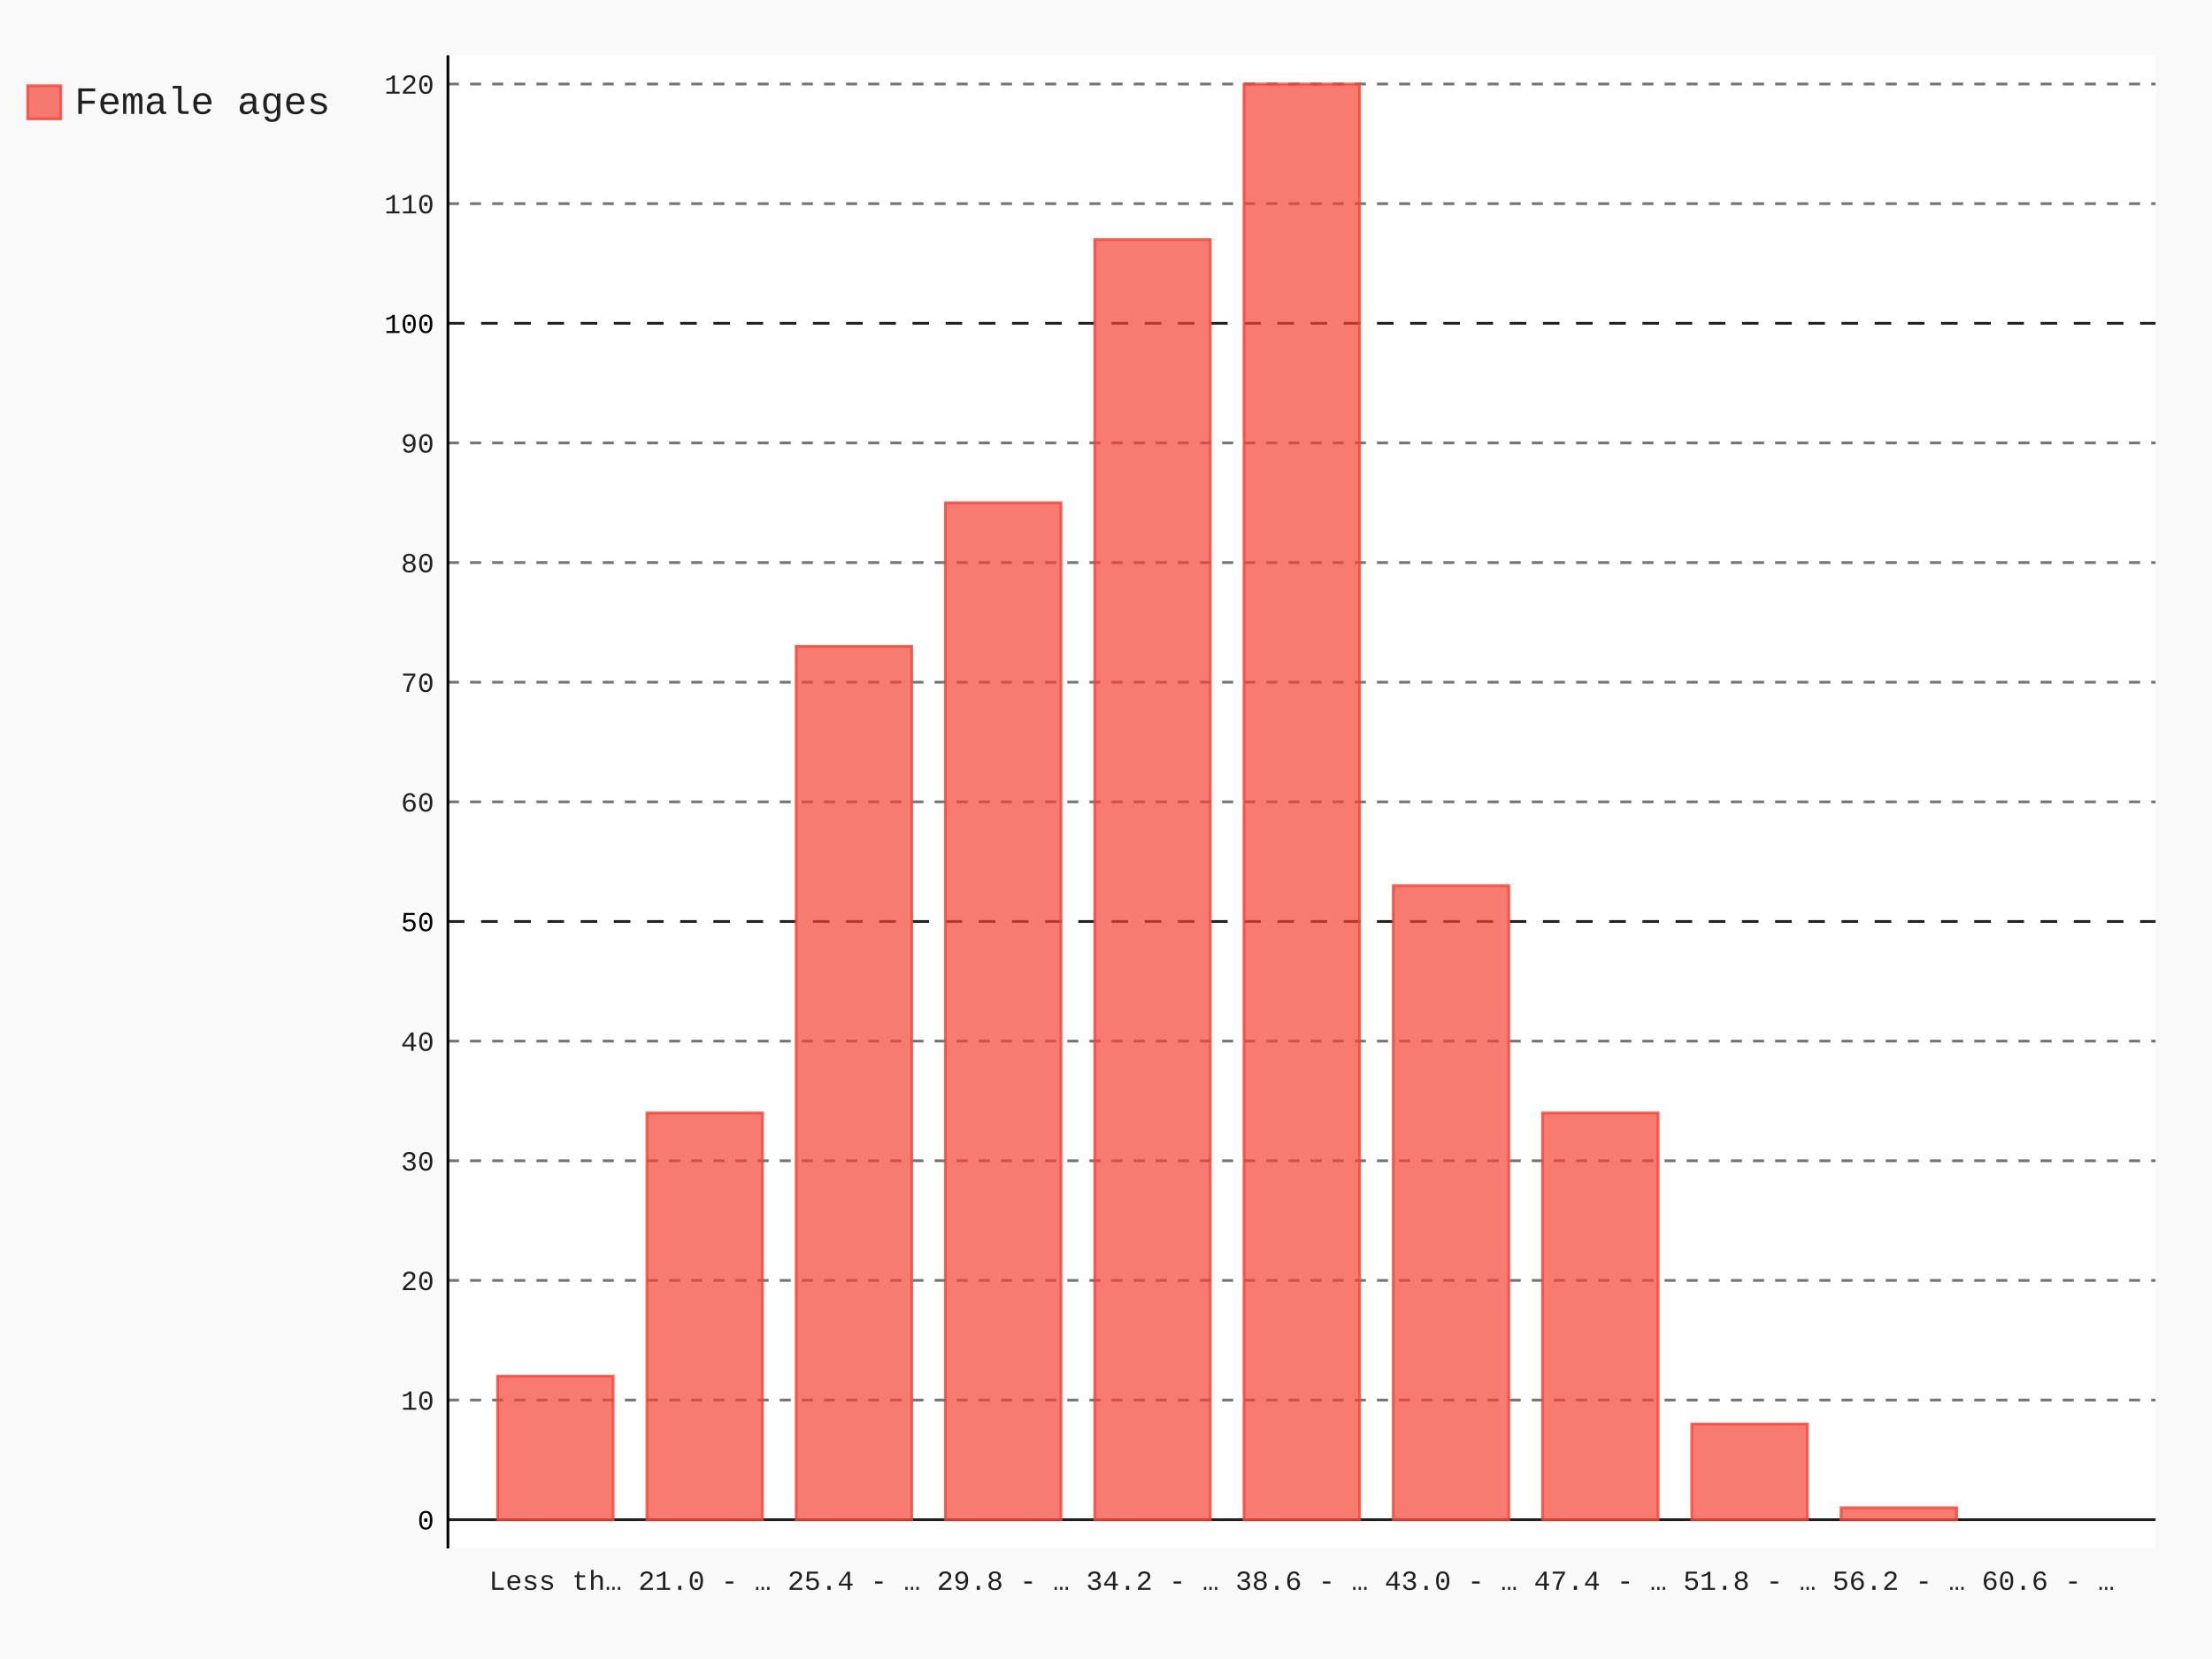
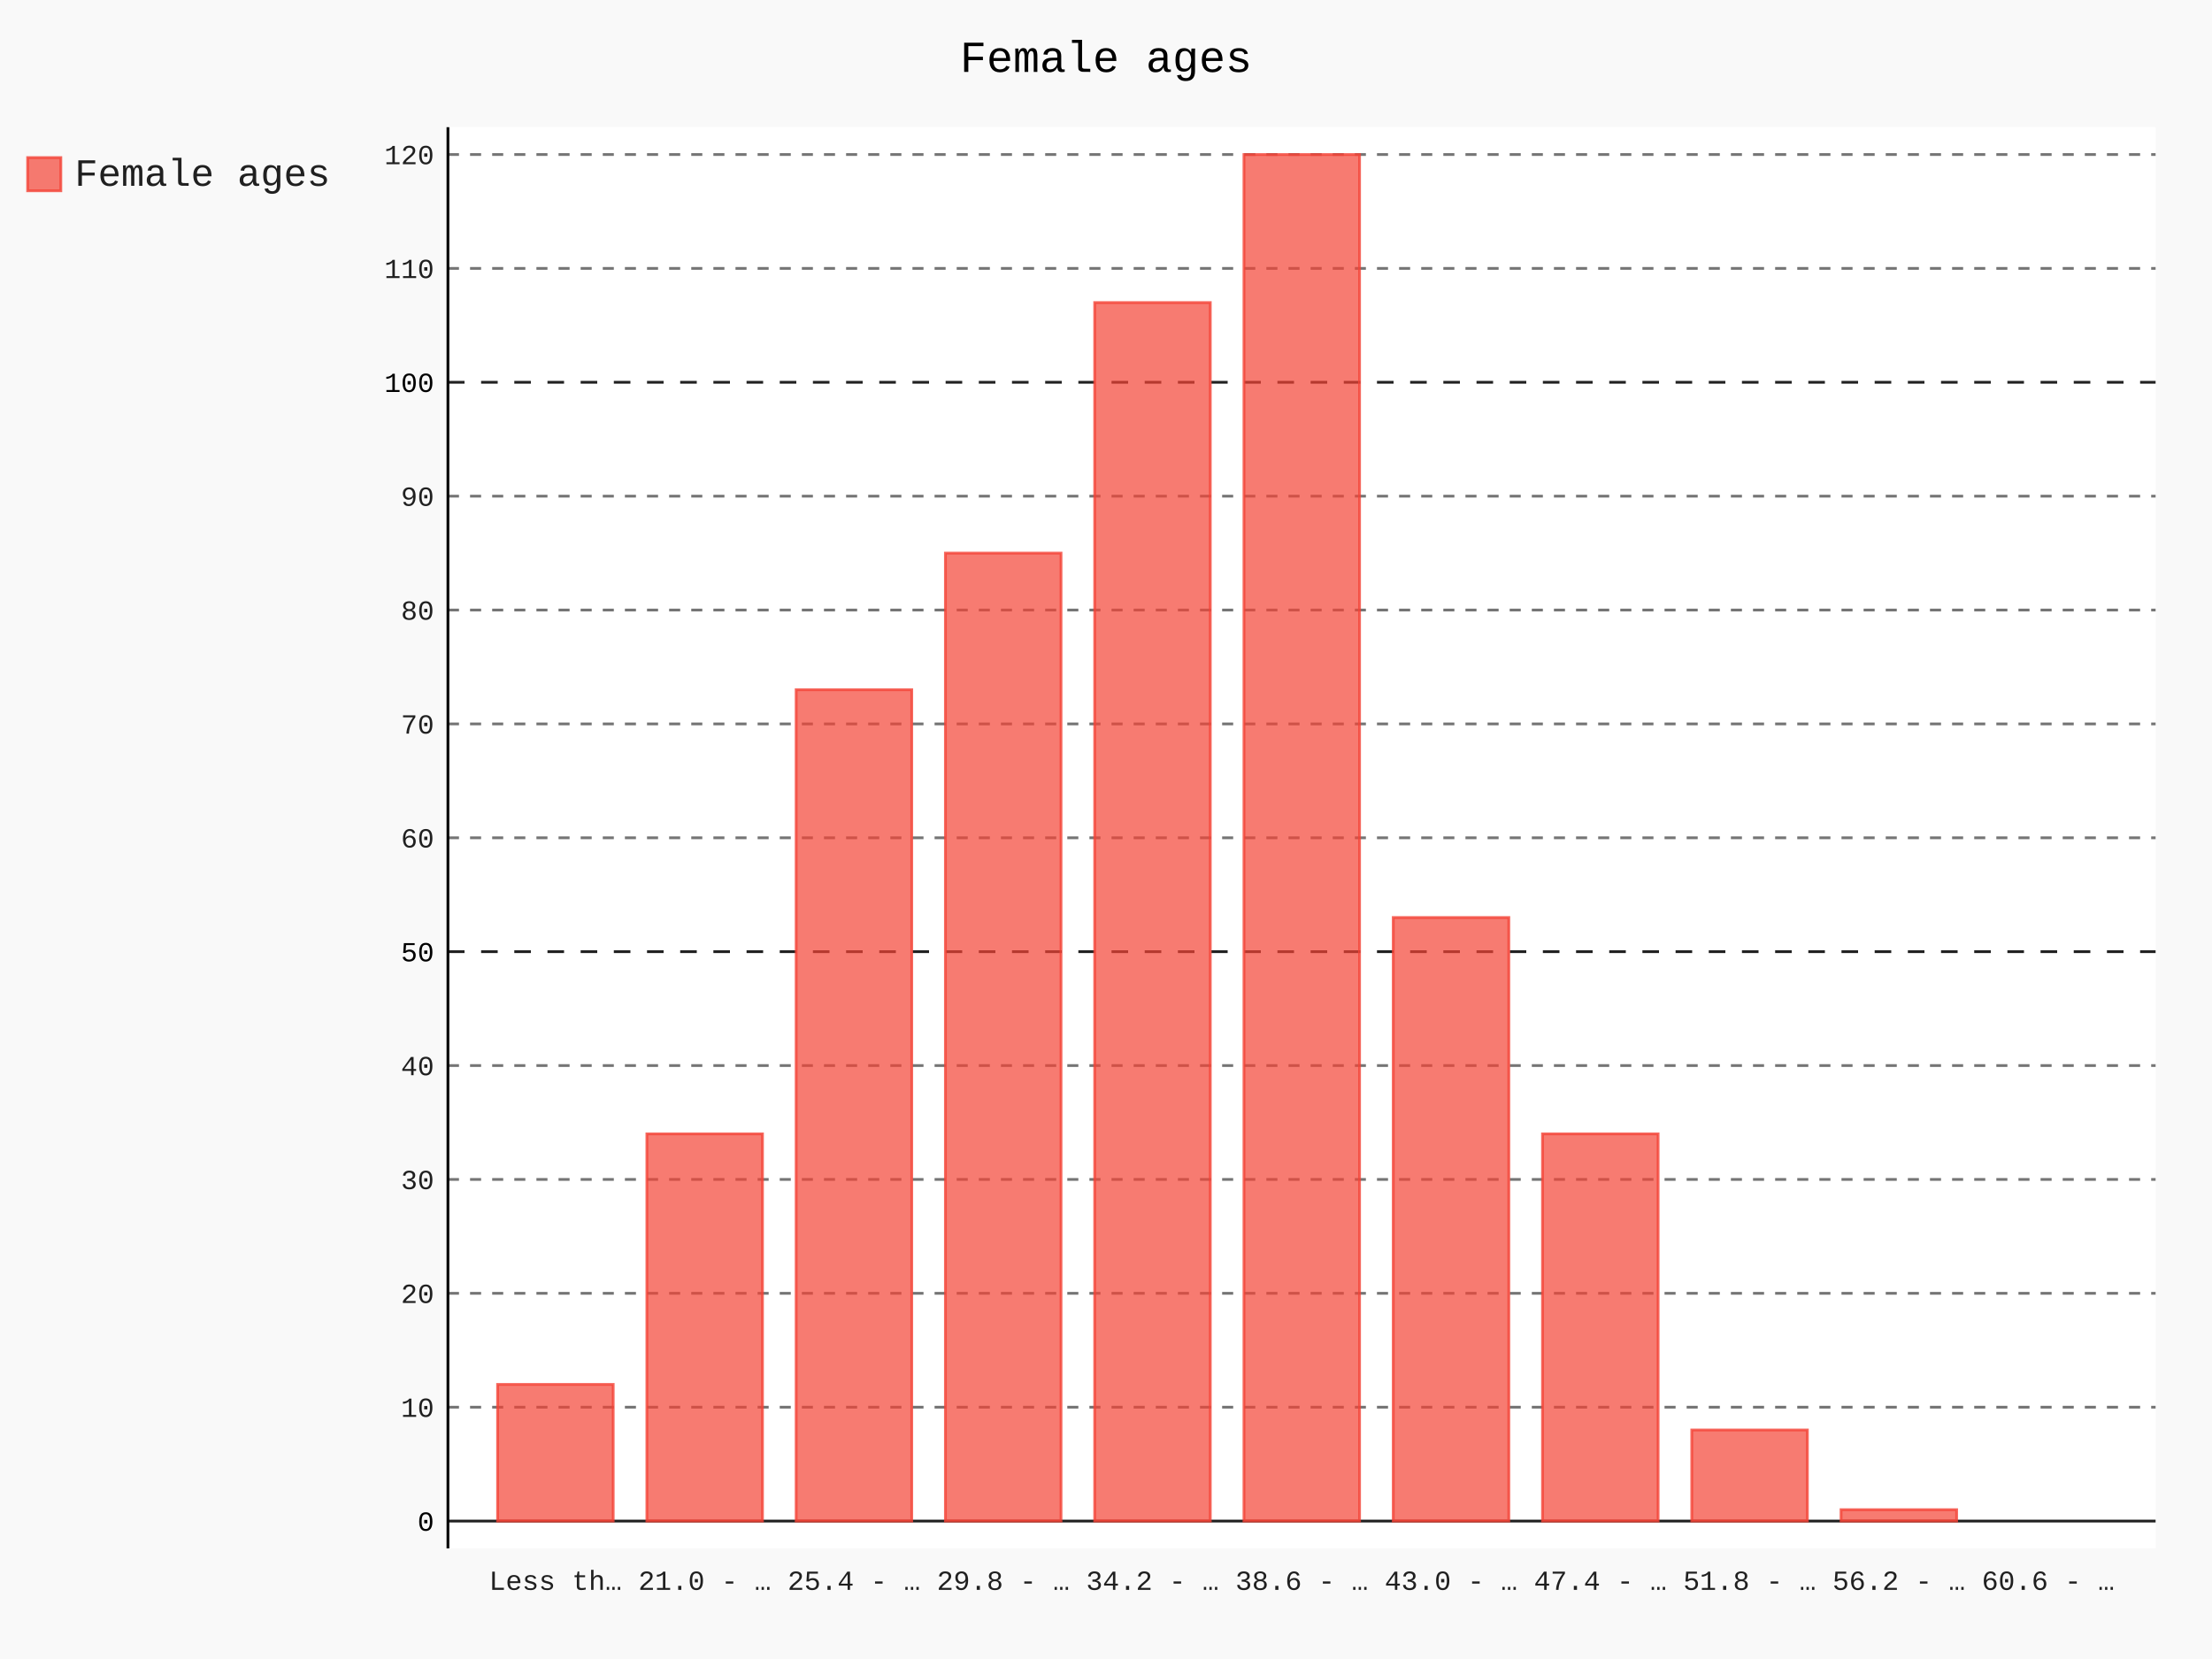
- <svg xmlns="http://www.w3.org/2000/svg" id="chart-5d71f174-4060-4477-b1ae-52688f25446a" class="pygal-chart" viewBox="0 0 800 600">
+ <svg xmlns="http://www.w3.org/2000/svg" id="chart-3bc4549d-0306-4de9-8351-84f171f3097e" class="pygal-chart" viewBox="0 0 800 600">
  <defs>
-     <style type="text/css">#chart-5d71f174-4060-4477-b1ae-52688f25446a{-webkit-user-select:none;-webkit-font-smoothing:antialiased;font-family:Consolas,"Liberation Mono",Menlo,Courier,monospace}#chart-5d71f174-4060-4477-b1ae-52688f25446a .title{font-family:Consolas,"Liberation Mono",Menlo,Courier,monospace;font-size:16px}#chart-5d71f174-4060-4477-b1ae-52688f25446a .legends .legend text{font-family:Consolas,"Liberation Mono",Menlo,Courier,monospace;font-size:14px}#chart-5d71f174-4060-4477-b1ae-52688f25446a .axis text{font-family:Consolas,"Liberation Mono",Menlo,Courier,monospace;font-size:10px}#chart-5d71f174-4060-4477-b1ae-52688f25446a .axis text.major{font-family:Consolas,"Liberation Mono",Menlo,Courier,monospace;font-size:10px}#chart-5d71f174-4060-4477-b1ae-52688f25446a .text-overlay text.value{font-family:Consolas,"Liberation Mono",Menlo,Courier,monospace;font-size:16px}#chart-5d71f174-4060-4477-b1ae-52688f25446a .text-overlay text.label{font-family:Consolas,"Liberation Mono",Menlo,Courier,monospace;font-size:10px}#chart-5d71f174-4060-4477-b1ae-52688f25446a .tooltip{font-family:Consolas,"Liberation Mono",Menlo,Courier,monospace;font-size:14px}#chart-5d71f174-4060-4477-b1ae-52688f25446a text.no_data{font-family:Consolas,"Liberation Mono",Menlo,Courier,monospace;font-size:64px}
- #chart-5d71f174-4060-4477-b1ae-52688f25446a{background-color:rgba(249,249,249,1)}#chart-5d71f174-4060-4477-b1ae-52688f25446a path,#chart-5d71f174-4060-4477-b1ae-52688f25446a line,#chart-5d71f174-4060-4477-b1ae-52688f25446a rect,#chart-5d71f174-4060-4477-b1ae-52688f25446a circle{-webkit-transition:150ms;-moz-transition:150ms;transition:150ms}#chart-5d71f174-4060-4477-b1ae-52688f25446a .graph &gt; .background{fill:rgba(249,249,249,1)}#chart-5d71f174-4060-4477-b1ae-52688f25446a .plot &gt; .background{fill:rgba(255,255,255,1)}#chart-5d71f174-4060-4477-b1ae-52688f25446a .graph{fill:rgba(0,0,0,.87)}#chart-5d71f174-4060-4477-b1ae-52688f25446a text.no_data{fill:rgba(0,0,0,1)}#chart-5d71f174-4060-4477-b1ae-52688f25446a .title{fill:rgba(0,0,0,1)}#chart-5d71f174-4060-4477-b1ae-52688f25446a .legends .legend text{fill:rgba(0,0,0,.87)}#chart-5d71f174-4060-4477-b1ae-52688f25446a .legends .legend:hover text{fill:rgba(0,0,0,1)}#chart-5d71f174-4060-4477-b1ae-52688f25446a .axis .line{stroke:rgba(0,0,0,1)}#chart-5d71f174-4060-4477-b1ae-52688f25446a .axis .guide.line{stroke:rgba(0,0,0,.54)}#chart-5d71f174-4060-4477-b1ae-52688f25446a .axis .major.line{stroke:rgba(0,0,0,.87)}#chart-5d71f174-4060-4477-b1ae-52688f25446a .axis text.major{fill:rgba(0,0,0,1)}#chart-5d71f174-4060-4477-b1ae-52688f25446a .axis.y .guides:hover .guide.line,#chart-5d71f174-4060-4477-b1ae-52688f25446a .line-graph .axis.x .guides:hover .guide.line,#chart-5d71f174-4060-4477-b1ae-52688f25446a .stackedline-graph .axis.x .guides:hover .guide.line,#chart-5d71f174-4060-4477-b1ae-52688f25446a .xy-graph .axis.x .guides:hover .guide.line{stroke:rgba(0,0,0,1)}#chart-5d71f174-4060-4477-b1ae-52688f25446a .axis .guides:hover text{fill:rgba(0,0,0,1)}#chart-5d71f174-4060-4477-b1ae-52688f25446a .reactive{fill-opacity:.7;stroke-opacity:.8}#chart-5d71f174-4060-4477-b1ae-52688f25446a .ci{stroke:rgba(0,0,0,.87)}#chart-5d71f174-4060-4477-b1ae-52688f25446a .reactive.active,#chart-5d71f174-4060-4477-b1ae-52688f25446a .active .reactive{fill-opacity:.8;stroke-opacity:.9;stroke-width:4}#chart-5d71f174-4060-4477-b1ae-52688f25446a .ci .reactive.active{stroke-width:1.5}#chart-5d71f174-4060-4477-b1ae-52688f25446a .series text{fill:rgba(0,0,0,1)}#chart-5d71f174-4060-4477-b1ae-52688f25446a .tooltip rect{fill:rgba(255,255,255,1);stroke:rgba(0,0,0,1);-webkit-transition:opacity 150ms;-moz-transition:opacity 150ms;transition:opacity 150ms}#chart-5d71f174-4060-4477-b1ae-52688f25446a .tooltip .label{fill:rgba(0,0,0,.87)}#chart-5d71f174-4060-4477-b1ae-52688f25446a .tooltip .label{fill:rgba(0,0,0,.87)}#chart-5d71f174-4060-4477-b1ae-52688f25446a .tooltip .legend{font-size:.8em;fill:rgba(0,0,0,.54)}#chart-5d71f174-4060-4477-b1ae-52688f25446a .tooltip .x_label{font-size:.6em;fill:rgba(0,0,0,1)}#chart-5d71f174-4060-4477-b1ae-52688f25446a .tooltip .xlink{font-size:.5em;text-decoration:underline}#chart-5d71f174-4060-4477-b1ae-52688f25446a .tooltip .value{font-size:1.5em}#chart-5d71f174-4060-4477-b1ae-52688f25446a .bound{font-size:.5em}#chart-5d71f174-4060-4477-b1ae-52688f25446a .max-value{font-size:.75em;fill:rgba(0,0,0,.54)}#chart-5d71f174-4060-4477-b1ae-52688f25446a .map-element{fill:rgba(255,255,255,1);stroke:rgba(0,0,0,.54) !important}#chart-5d71f174-4060-4477-b1ae-52688f25446a .map-element .reactive{fill-opacity:inherit;stroke-opacity:inherit}#chart-5d71f174-4060-4477-b1ae-52688f25446a .color-0,#chart-5d71f174-4060-4477-b1ae-52688f25446a .color-0 a:visited{stroke:#F44336;fill:#F44336}#chart-5d71f174-4060-4477-b1ae-52688f25446a .text-overlay .color-0 text{fill:black}
- #chart-5d71f174-4060-4477-b1ae-52688f25446a text.no_data{text-anchor:middle}#chart-5d71f174-4060-4477-b1ae-52688f25446a .guide.line{fill:none}#chart-5d71f174-4060-4477-b1ae-52688f25446a .centered{text-anchor:middle}#chart-5d71f174-4060-4477-b1ae-52688f25446a .title{text-anchor:middle}#chart-5d71f174-4060-4477-b1ae-52688f25446a .legends .legend text{fill-opacity:1}#chart-5d71f174-4060-4477-b1ae-52688f25446a .axis.x text{text-anchor:middle}#chart-5d71f174-4060-4477-b1ae-52688f25446a .axis.x:not(.web) text[transform]{text-anchor:start}#chart-5d71f174-4060-4477-b1ae-52688f25446a .axis.x:not(.web) text[transform].backwards{text-anchor:end}#chart-5d71f174-4060-4477-b1ae-52688f25446a .axis.y text{text-anchor:end}#chart-5d71f174-4060-4477-b1ae-52688f25446a .axis.y text[transform].backwards{text-anchor:start}#chart-5d71f174-4060-4477-b1ae-52688f25446a .axis.y2 text{text-anchor:start}#chart-5d71f174-4060-4477-b1ae-52688f25446a .axis.y2 text[transform].backwards{text-anchor:end}#chart-5d71f174-4060-4477-b1ae-52688f25446a .axis .guide.line{stroke-dasharray:4,4}#chart-5d71f174-4060-4477-b1ae-52688f25446a .axis .major.guide.line{stroke-dasharray:6,6}#chart-5d71f174-4060-4477-b1ae-52688f25446a .horizontal .axis.y .guide.line,#chart-5d71f174-4060-4477-b1ae-52688f25446a .horizontal .axis.y2 .guide.line,#chart-5d71f174-4060-4477-b1ae-52688f25446a .vertical .axis.x .guide.line{opacity:0}#chart-5d71f174-4060-4477-b1ae-52688f25446a .horizontal .axis.always_show .guide.line,#chart-5d71f174-4060-4477-b1ae-52688f25446a .vertical .axis.always_show .guide.line{opacity:1 !important}#chart-5d71f174-4060-4477-b1ae-52688f25446a .axis.y .guides:hover .guide.line,#chart-5d71f174-4060-4477-b1ae-52688f25446a .axis.y2 .guides:hover .guide.line,#chart-5d71f174-4060-4477-b1ae-52688f25446a .axis.x .guides:hover .guide.line{opacity:1}#chart-5d71f174-4060-4477-b1ae-52688f25446a .axis .guides:hover text{opacity:1}#chart-5d71f174-4060-4477-b1ae-52688f25446a .nofill{fill:none}#chart-5d71f174-4060-4477-b1ae-52688f25446a .subtle-fill{fill-opacity:.2}#chart-5d71f174-4060-4477-b1ae-52688f25446a .dot{stroke-width:1px;fill-opacity:1}#chart-5d71f174-4060-4477-b1ae-52688f25446a .dot.active{stroke-width:5px}#chart-5d71f174-4060-4477-b1ae-52688f25446a .dot.negative{fill:transparent}#chart-5d71f174-4060-4477-b1ae-52688f25446a text,#chart-5d71f174-4060-4477-b1ae-52688f25446a tspan{stroke:none !important}#chart-5d71f174-4060-4477-b1ae-52688f25446a .series text.active{opacity:1}#chart-5d71f174-4060-4477-b1ae-52688f25446a .tooltip rect{fill-opacity:.95;stroke-width:.5}#chart-5d71f174-4060-4477-b1ae-52688f25446a .tooltip text{fill-opacity:1}#chart-5d71f174-4060-4477-b1ae-52688f25446a .showable{visibility:hidden}#chart-5d71f174-4060-4477-b1ae-52688f25446a .showable.shown{visibility:visible}#chart-5d71f174-4060-4477-b1ae-52688f25446a .gauge-background{fill:rgba(229,229,229,1);stroke:none}#chart-5d71f174-4060-4477-b1ae-52688f25446a .bg-lines{stroke:rgba(249,249,249,1);stroke-width:2px}</style>
+     <style type="text/css">#chart-3bc4549d-0306-4de9-8351-84f171f3097e{-webkit-user-select:none;-webkit-font-smoothing:antialiased;font-family:Consolas,"Liberation Mono",Menlo,Courier,monospace}#chart-3bc4549d-0306-4de9-8351-84f171f3097e .title{font-family:Consolas,"Liberation Mono",Menlo,Courier,monospace;font-size:16px}#chart-3bc4549d-0306-4de9-8351-84f171f3097e .legends .legend text{font-family:Consolas,"Liberation Mono",Menlo,Courier,monospace;font-size:14px}#chart-3bc4549d-0306-4de9-8351-84f171f3097e .axis text{font-family:Consolas,"Liberation Mono",Menlo,Courier,monospace;font-size:10px}#chart-3bc4549d-0306-4de9-8351-84f171f3097e .axis text.major{font-family:Consolas,"Liberation Mono",Menlo,Courier,monospace;font-size:10px}#chart-3bc4549d-0306-4de9-8351-84f171f3097e .text-overlay text.value{font-family:Consolas,"Liberation Mono",Menlo,Courier,monospace;font-size:16px}#chart-3bc4549d-0306-4de9-8351-84f171f3097e .text-overlay text.label{font-family:Consolas,"Liberation Mono",Menlo,Courier,monospace;font-size:10px}#chart-3bc4549d-0306-4de9-8351-84f171f3097e .tooltip{font-family:Consolas,"Liberation Mono",Menlo,Courier,monospace;font-size:14px}#chart-3bc4549d-0306-4de9-8351-84f171f3097e text.no_data{font-family:Consolas,"Liberation Mono",Menlo,Courier,monospace;font-size:64px}
+ #chart-3bc4549d-0306-4de9-8351-84f171f3097e{background-color:rgba(249,249,249,1)}#chart-3bc4549d-0306-4de9-8351-84f171f3097e path,#chart-3bc4549d-0306-4de9-8351-84f171f3097e line,#chart-3bc4549d-0306-4de9-8351-84f171f3097e rect,#chart-3bc4549d-0306-4de9-8351-84f171f3097e circle{-webkit-transition:150ms;-moz-transition:150ms;transition:150ms}#chart-3bc4549d-0306-4de9-8351-84f171f3097e .graph &gt; .background{fill:rgba(249,249,249,1)}#chart-3bc4549d-0306-4de9-8351-84f171f3097e .plot &gt; .background{fill:rgba(255,255,255,1)}#chart-3bc4549d-0306-4de9-8351-84f171f3097e .graph{fill:rgba(0,0,0,.87)}#chart-3bc4549d-0306-4de9-8351-84f171f3097e text.no_data{fill:rgba(0,0,0,1)}#chart-3bc4549d-0306-4de9-8351-84f171f3097e .title{fill:rgba(0,0,0,1)}#chart-3bc4549d-0306-4de9-8351-84f171f3097e .legends .legend text{fill:rgba(0,0,0,.87)}#chart-3bc4549d-0306-4de9-8351-84f171f3097e .legends .legend:hover text{fill:rgba(0,0,0,1)}#chart-3bc4549d-0306-4de9-8351-84f171f3097e .axis .line{stroke:rgba(0,0,0,1)}#chart-3bc4549d-0306-4de9-8351-84f171f3097e .axis .guide.line{stroke:rgba(0,0,0,.54)}#chart-3bc4549d-0306-4de9-8351-84f171f3097e .axis .major.line{stroke:rgba(0,0,0,.87)}#chart-3bc4549d-0306-4de9-8351-84f171f3097e .axis text.major{fill:rgba(0,0,0,1)}#chart-3bc4549d-0306-4de9-8351-84f171f3097e .axis.y .guides:hover .guide.line,#chart-3bc4549d-0306-4de9-8351-84f171f3097e .line-graph .axis.x .guides:hover .guide.line,#chart-3bc4549d-0306-4de9-8351-84f171f3097e .stackedline-graph .axis.x .guides:hover .guide.line,#chart-3bc4549d-0306-4de9-8351-84f171f3097e .xy-graph .axis.x .guides:hover .guide.line{stroke:rgba(0,0,0,1)}#chart-3bc4549d-0306-4de9-8351-84f171f3097e .axis .guides:hover text{fill:rgba(0,0,0,1)}#chart-3bc4549d-0306-4de9-8351-84f171f3097e .reactive{fill-opacity:.7;stroke-opacity:.8}#chart-3bc4549d-0306-4de9-8351-84f171f3097e .ci{stroke:rgba(0,0,0,.87)}#chart-3bc4549d-0306-4de9-8351-84f171f3097e .reactive.active,#chart-3bc4549d-0306-4de9-8351-84f171f3097e .active .reactive{fill-opacity:.8;stroke-opacity:.9;stroke-width:4}#chart-3bc4549d-0306-4de9-8351-84f171f3097e .ci .reactive.active{stroke-width:1.5}#chart-3bc4549d-0306-4de9-8351-84f171f3097e .series text{fill:rgba(0,0,0,1)}#chart-3bc4549d-0306-4de9-8351-84f171f3097e .tooltip rect{fill:rgba(255,255,255,1);stroke:rgba(0,0,0,1);-webkit-transition:opacity 150ms;-moz-transition:opacity 150ms;transition:opacity 150ms}#chart-3bc4549d-0306-4de9-8351-84f171f3097e .tooltip .label{fill:rgba(0,0,0,.87)}#chart-3bc4549d-0306-4de9-8351-84f171f3097e .tooltip .label{fill:rgba(0,0,0,.87)}#chart-3bc4549d-0306-4de9-8351-84f171f3097e .tooltip .legend{font-size:.8em;fill:rgba(0,0,0,.54)}#chart-3bc4549d-0306-4de9-8351-84f171f3097e .tooltip .x_label{font-size:.6em;fill:rgba(0,0,0,1)}#chart-3bc4549d-0306-4de9-8351-84f171f3097e .tooltip .xlink{font-size:.5em;text-decoration:underline}#chart-3bc4549d-0306-4de9-8351-84f171f3097e .tooltip .value{font-size:1.5em}#chart-3bc4549d-0306-4de9-8351-84f171f3097e .bound{font-size:.5em}#chart-3bc4549d-0306-4de9-8351-84f171f3097e .max-value{font-size:.75em;fill:rgba(0,0,0,.54)}#chart-3bc4549d-0306-4de9-8351-84f171f3097e .map-element{fill:rgba(255,255,255,1);stroke:rgba(0,0,0,.54) !important}#chart-3bc4549d-0306-4de9-8351-84f171f3097e .map-element .reactive{fill-opacity:inherit;stroke-opacity:inherit}#chart-3bc4549d-0306-4de9-8351-84f171f3097e .color-0,#chart-3bc4549d-0306-4de9-8351-84f171f3097e .color-0 a:visited{stroke:#F44336;fill:#F44336}#chart-3bc4549d-0306-4de9-8351-84f171f3097e .text-overlay .color-0 text{fill:black}
+ #chart-3bc4549d-0306-4de9-8351-84f171f3097e text.no_data{text-anchor:middle}#chart-3bc4549d-0306-4de9-8351-84f171f3097e .guide.line{fill:none}#chart-3bc4549d-0306-4de9-8351-84f171f3097e .centered{text-anchor:middle}#chart-3bc4549d-0306-4de9-8351-84f171f3097e .title{text-anchor:middle}#chart-3bc4549d-0306-4de9-8351-84f171f3097e .legends .legend text{fill-opacity:1}#chart-3bc4549d-0306-4de9-8351-84f171f3097e .axis.x text{text-anchor:middle}#chart-3bc4549d-0306-4de9-8351-84f171f3097e .axis.x:not(.web) text[transform]{text-anchor:start}#chart-3bc4549d-0306-4de9-8351-84f171f3097e .axis.x:not(.web) text[transform].backwards{text-anchor:end}#chart-3bc4549d-0306-4de9-8351-84f171f3097e .axis.y text{text-anchor:end}#chart-3bc4549d-0306-4de9-8351-84f171f3097e .axis.y text[transform].backwards{text-anchor:start}#chart-3bc4549d-0306-4de9-8351-84f171f3097e .axis.y2 text{text-anchor:start}#chart-3bc4549d-0306-4de9-8351-84f171f3097e .axis.y2 text[transform].backwards{text-anchor:end}#chart-3bc4549d-0306-4de9-8351-84f171f3097e .axis .guide.line{stroke-dasharray:4,4}#chart-3bc4549d-0306-4de9-8351-84f171f3097e .axis .major.guide.line{stroke-dasharray:6,6}#chart-3bc4549d-0306-4de9-8351-84f171f3097e .horizontal .axis.y .guide.line,#chart-3bc4549d-0306-4de9-8351-84f171f3097e .horizontal .axis.y2 .guide.line,#chart-3bc4549d-0306-4de9-8351-84f171f3097e .vertical .axis.x .guide.line{opacity:0}#chart-3bc4549d-0306-4de9-8351-84f171f3097e .horizontal .axis.always_show .guide.line,#chart-3bc4549d-0306-4de9-8351-84f171f3097e .vertical .axis.always_show .guide.line{opacity:1 !important}#chart-3bc4549d-0306-4de9-8351-84f171f3097e .axis.y .guides:hover .guide.line,#chart-3bc4549d-0306-4de9-8351-84f171f3097e .axis.y2 .guides:hover .guide.line,#chart-3bc4549d-0306-4de9-8351-84f171f3097e .axis.x .guides:hover .guide.line{opacity:1}#chart-3bc4549d-0306-4de9-8351-84f171f3097e .axis .guides:hover text{opacity:1}#chart-3bc4549d-0306-4de9-8351-84f171f3097e .nofill{fill:none}#chart-3bc4549d-0306-4de9-8351-84f171f3097e .subtle-fill{fill-opacity:.2}#chart-3bc4549d-0306-4de9-8351-84f171f3097e .dot{stroke-width:1px;fill-opacity:1}#chart-3bc4549d-0306-4de9-8351-84f171f3097e .dot.active{stroke-width:5px}#chart-3bc4549d-0306-4de9-8351-84f171f3097e .dot.negative{fill:transparent}#chart-3bc4549d-0306-4de9-8351-84f171f3097e text,#chart-3bc4549d-0306-4de9-8351-84f171f3097e tspan{stroke:none !important}#chart-3bc4549d-0306-4de9-8351-84f171f3097e .series text.active{opacity:1}#chart-3bc4549d-0306-4de9-8351-84f171f3097e .tooltip rect{fill-opacity:.95;stroke-width:.5}#chart-3bc4549d-0306-4de9-8351-84f171f3097e .tooltip text{fill-opacity:1}#chart-3bc4549d-0306-4de9-8351-84f171f3097e .showable{visibility:hidden}#chart-3bc4549d-0306-4de9-8351-84f171f3097e .showable.shown{visibility:visible}#chart-3bc4549d-0306-4de9-8351-84f171f3097e .gauge-background{fill:rgba(229,229,229,1);stroke:none}#chart-3bc4549d-0306-4de9-8351-84f171f3097e .bg-lines{stroke:rgba(249,249,249,1);stroke-width:2px}</style>
  </defs>
  <g class="graph bar-graph vertical">
    <rect x="0" y="0" width="800" height="600" class="background" />
-     <g transform="translate(162, 20)" class="plot">
-       <rect x="0" y="0" width="617.6" height="540" class="background" />
+     <g transform="translate(162, 46)" class="plot">
+       <rect x="0" y="0" width="617.6" height="514" class="background" />
      <g class="axis y always_show">
        <g class="guides">
-           <path d="M0 529.615 h617.6" class="axis major line" />
-           <text x="-5" y="533.115" class="major">0</text>
+           <path d="M0 504.115 h617.6" class="axis major line" />
+           <text x="-5" y="507.615" class="major">0</text>
        </g>
        <g class="guides">
-           <path d="M0 486.346 h617.6" class="guide line" />
-           <text x="-5" y="489.846" class="">10</text>
+           <path d="M0 462.929 h617.6" class="guide line" />
+           <text x="-5" y="466.429" class="">10</text>
        </g>
        <g class="guides">
-           <path d="M0 443.077 h617.6" class="guide line" />
-           <text x="-5" y="446.577" class="">20</text>
+           <path d="M0 421.744 h617.6" class="guide line" />
+           <text x="-5" y="425.244" class="">20</text>
        </g>
        <g class="guides">
-           <path d="M0 399.808 h617.6" class="guide line" />
-           <text x="-5" y="403.308" class="">30</text>
+           <path d="M0 380.558 h617.6" class="guide line" />
+           <text x="-5" y="384.058" class="">30</text>
        </g>
        <g class="guides">
-           <path d="M0 356.538 h617.6" class="guide line" />
-           <text x="-5" y="360.038" class="">40</text>
+           <path d="M0 339.372 h617.6" class="guide line" />
+           <text x="-5" y="342.872" class="">40</text>
        </g>
        <g class="guides">
-           <path d="M0 313.269 h617.6" class="major guide line" />
-           <text x="-5" y="316.769" class="major">50</text>
+           <path d="M0 298.186 h617.6" class="major guide line" />
+           <text x="-5" y="301.686" class="major">50</text>
        </g>
        <g class="guides">
-           <path d="M0 270 h617.6" class="guide line" />
-           <text x="-5" y="273.5" class="">60</text>
+           <path d="M0 257 h617.6" class="guide line" />
+           <text x="-5" y="260.5" class="">60</text>
        </g>
        <g class="guides">
-           <path d="M0 226.731 h617.6" class="guide line" />
-           <text x="-5" y="230.231" class="">70</text>
+           <path d="M0 215.814 h617.6" class="guide line" />
+           <text x="-5" y="219.314" class="">70</text>
        </g>
        <g class="guides">
-           <path d="M0 183.462 h617.6" class="guide line" />
-           <text x="-5" y="186.962" class="">80</text>
+           <path d="M0 174.628 h617.6" class="guide line" />
+           <text x="-5" y="178.128" class="">80</text>
        </g>
        <g class="guides">
-           <path d="M0 140.192 h617.6" class="guide line" />
-           <text x="-5" y="143.692" class="">90</text>
+           <path d="M0 133.442 h617.6" class="guide line" />
+           <text x="-5" y="136.942" class="">90</text>
        </g>
        <g class="guides">
-           <path d="M0 96.923 h617.6" class="major guide line" />
-           <text x="-5" y="100.423" class="major">100</text>
+           <path d="M0 92.256 h617.6" class="major guide line" />
+           <text x="-5" y="95.756" class="major">100</text>
        </g>
        <g class="guides">
-           <path d="M0 53.654 h617.6" class="guide line" />
-           <text x="-5" y="57.154" class="">110</text>
+           <path d="M0 51.071 h617.6" class="guide line" />
+           <text x="-5" y="54.571" class="">110</text>
        </g>
        <g class="guides">
-           <path d="M0 10.385 h617.6" class="guide line" />
-           <text x="-5" y="13.885" class="">120</text>
+           <path d="M0 9.885 h617.6" class="guide line" />
+           <text x="-5" y="13.385" class="">120</text>
        </g>
      </g>
      <g class="axis x">
-         <path d="M0 0 v540" class="line" />
+         <path d="M0 0 v514" class="line" />
        <g class="guides">
-           <path d="M38.87 0 v540" class="guide line" />
-           <text x="38.87" y="555.0" class="">Less th…</text>
+           <path d="M38.87 0 v514" class="guide line" />
+           <text x="38.87" y="529.0" class="">Less th…</text>
        </g>
        <g class="guides">
-           <path d="M92.856 0 v540" class="guide line" />
-           <text x="92.856" y="555.0" class="">21.0 - …</text>
+           <path d="M92.856 0 v514" class="guide line" />
+           <text x="92.856" y="529.0" class="">21.0 - …</text>
        </g>
        <g class="guides">
-           <path d="M146.842 0 v540" class="guide line" />
-           <text x="146.842" y="555.0" class="">25.4 - …</text>
+           <path d="M146.842 0 v514" class="guide line" />
+           <text x="146.842" y="529.0" class="">25.4 - …</text>
        </g>
        <g class="guides">
-           <path d="M200.828 0 v540" class="guide line" />
-           <text x="200.828" y="555.0" class="">29.8 - …</text>
+           <path d="M200.828 0 v514" class="guide line" />
+           <text x="200.828" y="529.0" class="">29.8 - …</text>
        </g>
        <g class="guides">
-           <path d="M254.814 0 v540" class="guide line" />
-           <text x="254.814" y="555.0" class="">34.2 - …</text>
+           <path d="M254.814 0 v514" class="guide line" />
+           <text x="254.814" y="529.0" class="">34.2 - …</text>
        </g>
        <g class="guides">
-           <path d="M308.8 0 v540" class="guide line" />
-           <text x="308.8" y="555.0" class="">38.6 - …</text>
+           <path d="M308.8 0 v514" class="guide line" />
+           <text x="308.8" y="529.0" class="">38.6 - …</text>
        </g>
        <g class="guides">
-           <path d="M362.786 0 v540" class="guide line" />
-           <text x="362.786" y="555.0" class="">43.0 - …</text>
+           <path d="M362.786 0 v514" class="guide line" />
+           <text x="362.786" y="529.0" class="">43.0 - …</text>
        </g>
        <g class="guides">
-           <path d="M416.772 0 v540" class="guide line" />
-           <text x="416.772" y="555.0" class="">47.4 - …</text>
+           <path d="M416.772 0 v514" class="guide line" />
+           <text x="416.772" y="529.0" class="">47.4 - …</text>
        </g>
        <g class="guides">
-           <path d="M470.758 0 v540" class="guide line" />
-           <text x="470.758" y="555.0" class="">51.8 - …</text>
+           <path d="M470.758 0 v514" class="guide line" />
+           <text x="470.758" y="529.0" class="">51.8 - …</text>
        </g>
        <g class="guides">
-           <path d="M524.744 0 v540" class="guide line" />
-           <text x="524.744" y="555.0" class="">56.2 - …</text>
+           <path d="M524.744 0 v514" class="guide line" />
+           <text x="524.744" y="529.0" class="">56.2 - …</text>
        </g>
        <g class="guides">
-           <path d="M578.73 0 v540" class="guide line" />
-           <text x="578.73" y="555.0" class="">60.6 - …</text>
+           <path d="M578.73 0 v514" class="guide line" />
+           <text x="578.73" y="529.0" class="">60.6 - …</text>
        </g>
      </g>
      <g class="series serie-0 color-0">
        <g class="bars">
          <g class="bar">
-             <rect x="17.967" y="477.692" rx="0" ry="0" width="41.807" height="51.923" class="rect reactive tooltip-trigger" />
+             <rect x="17.967" y="454.692" rx="0" ry="0" width="41.807" height="49.423" class="rect reactive tooltip-trigger" />
          </g>
          <g class="bar">
-             <rect x="71.953" y="382.5" rx="0" ry="0" width="41.807" height="147.115" class="rect reactive tooltip-trigger" />
+             <rect x="71.953" y="364.083" rx="0" ry="0" width="41.807" height="140.032" class="rect reactive tooltip-trigger" />
          </g>
          <g class="bar">
-             <rect x="125.939" y="213.75" rx="0" ry="0" width="41.807" height="315.865" class="rect reactive tooltip-trigger" />
+             <rect x="125.939" y="203.458" rx="0" ry="0" width="41.807" height="300.657" class="rect reactive tooltip-trigger" />
          </g>
          <g class="bar">
-             <rect x="179.925" y="161.827" rx="0" ry="0" width="41.807" height="367.788" class="rect reactive tooltip-trigger" />
+             <rect x="179.925" y="154.035" rx="0" ry="0" width="41.807" height="350.08" class="rect reactive tooltip-trigger" />
          </g>
          <g class="bar">
-             <rect x="233.911" y="66.635" rx="0" ry="0" width="41.807" height="462.981" class="rect reactive tooltip-trigger" />
+             <rect x="233.911" y="63.426" rx="0" ry="0" width="41.807" height="440.689" class="rect reactive tooltip-trigger" />
          </g>
          <g class="bar">
-             <rect x="287.897" y="10.385" rx="0" ry="0" width="41.807" height="519.231" class="rect reactive tooltip-trigger" />
+             <rect x="287.897" y="9.885" rx="0" ry="0" width="41.807" height="494.231" class="rect reactive tooltip-trigger" />
          </g>
          <g class="bar">
-             <rect x="341.883" y="300.288" rx="0" ry="0" width="41.807" height="229.327" class="rect reactive tooltip-trigger" />
+             <rect x="341.883" y="285.83" rx="0" ry="0" width="41.807" height="218.285" class="rect reactive tooltip-trigger" />
          </g>
          <g class="bar">
-             <rect x="395.869" y="382.5" rx="0" ry="0" width="41.807" height="147.115" class="rect reactive tooltip-trigger" />
+             <rect x="395.869" y="364.083" rx="0" ry="0" width="41.807" height="140.032" class="rect reactive tooltip-trigger" />
          </g>
          <g class="bar">
-             <rect x="449.855" y="495.0" rx="0" ry="0" width="41.807" height="34.615" class="rect reactive tooltip-trigger" />
+             <rect x="449.855" y="471.167" rx="0" ry="0" width="41.807" height="32.949" class="rect reactive tooltip-trigger" />
          </g>
          <g class="bar">
-             <rect x="503.841" y="525.288" rx="0" ry="0" width="41.807" height="4.327" class="rect reactive tooltip-trigger" />
+             <rect x="503.841" y="499.997" rx="0" ry="0" width="41.807" height="4.119" class="rect reactive tooltip-trigger" />
          </g>
        </g>
      </g>
    </g>
-     <g class="titles" />
-     <g transform="translate(162, 20)" class="plot overlay">
+     <g class="titles">
+       <text x="400.0" y="26" class="title plot_title">Female ages</text>
+     </g>
+     <g transform="translate(162, 46)" class="plot overlay">
      <g class="series serie-0 color-0" />
    </g>
-     <g transform="translate(162, 20)" class="plot text-overlay">
+     <g transform="translate(162, 46)" class="plot text-overlay">
      <g class="series serie-0 color-0" />
    </g>
-     <g transform="translate(162, 20)" class="plot tooltip-overlay">
+     <g transform="translate(162, 46)" class="plot tooltip-overlay">
      <g transform="translate(0 0)" style="opacity: 0" class="tooltip">
        <rect rx="0" ry="0" width="0" height="0" class="tooltip-box" />
        <g class="text" />
      </g>
    </g>
-     <g transform="translate(10, 30)" class="legends">
+     <g transform="translate(10, 56)" class="legends">
      <g id="activate-serie-0" class="legend reactive activate-serie">
        <rect x="0.0" y="1.0" width="12" height="12" class="color-0 reactive" />
        <text x="17.0" y="11.2">Female ages</text>
      </g>
    </g>
-     <g transform="translate(790, 30)" class="legends" />
+     <g transform="translate(790, 56)" class="legends" />
  </g>
</svg>
